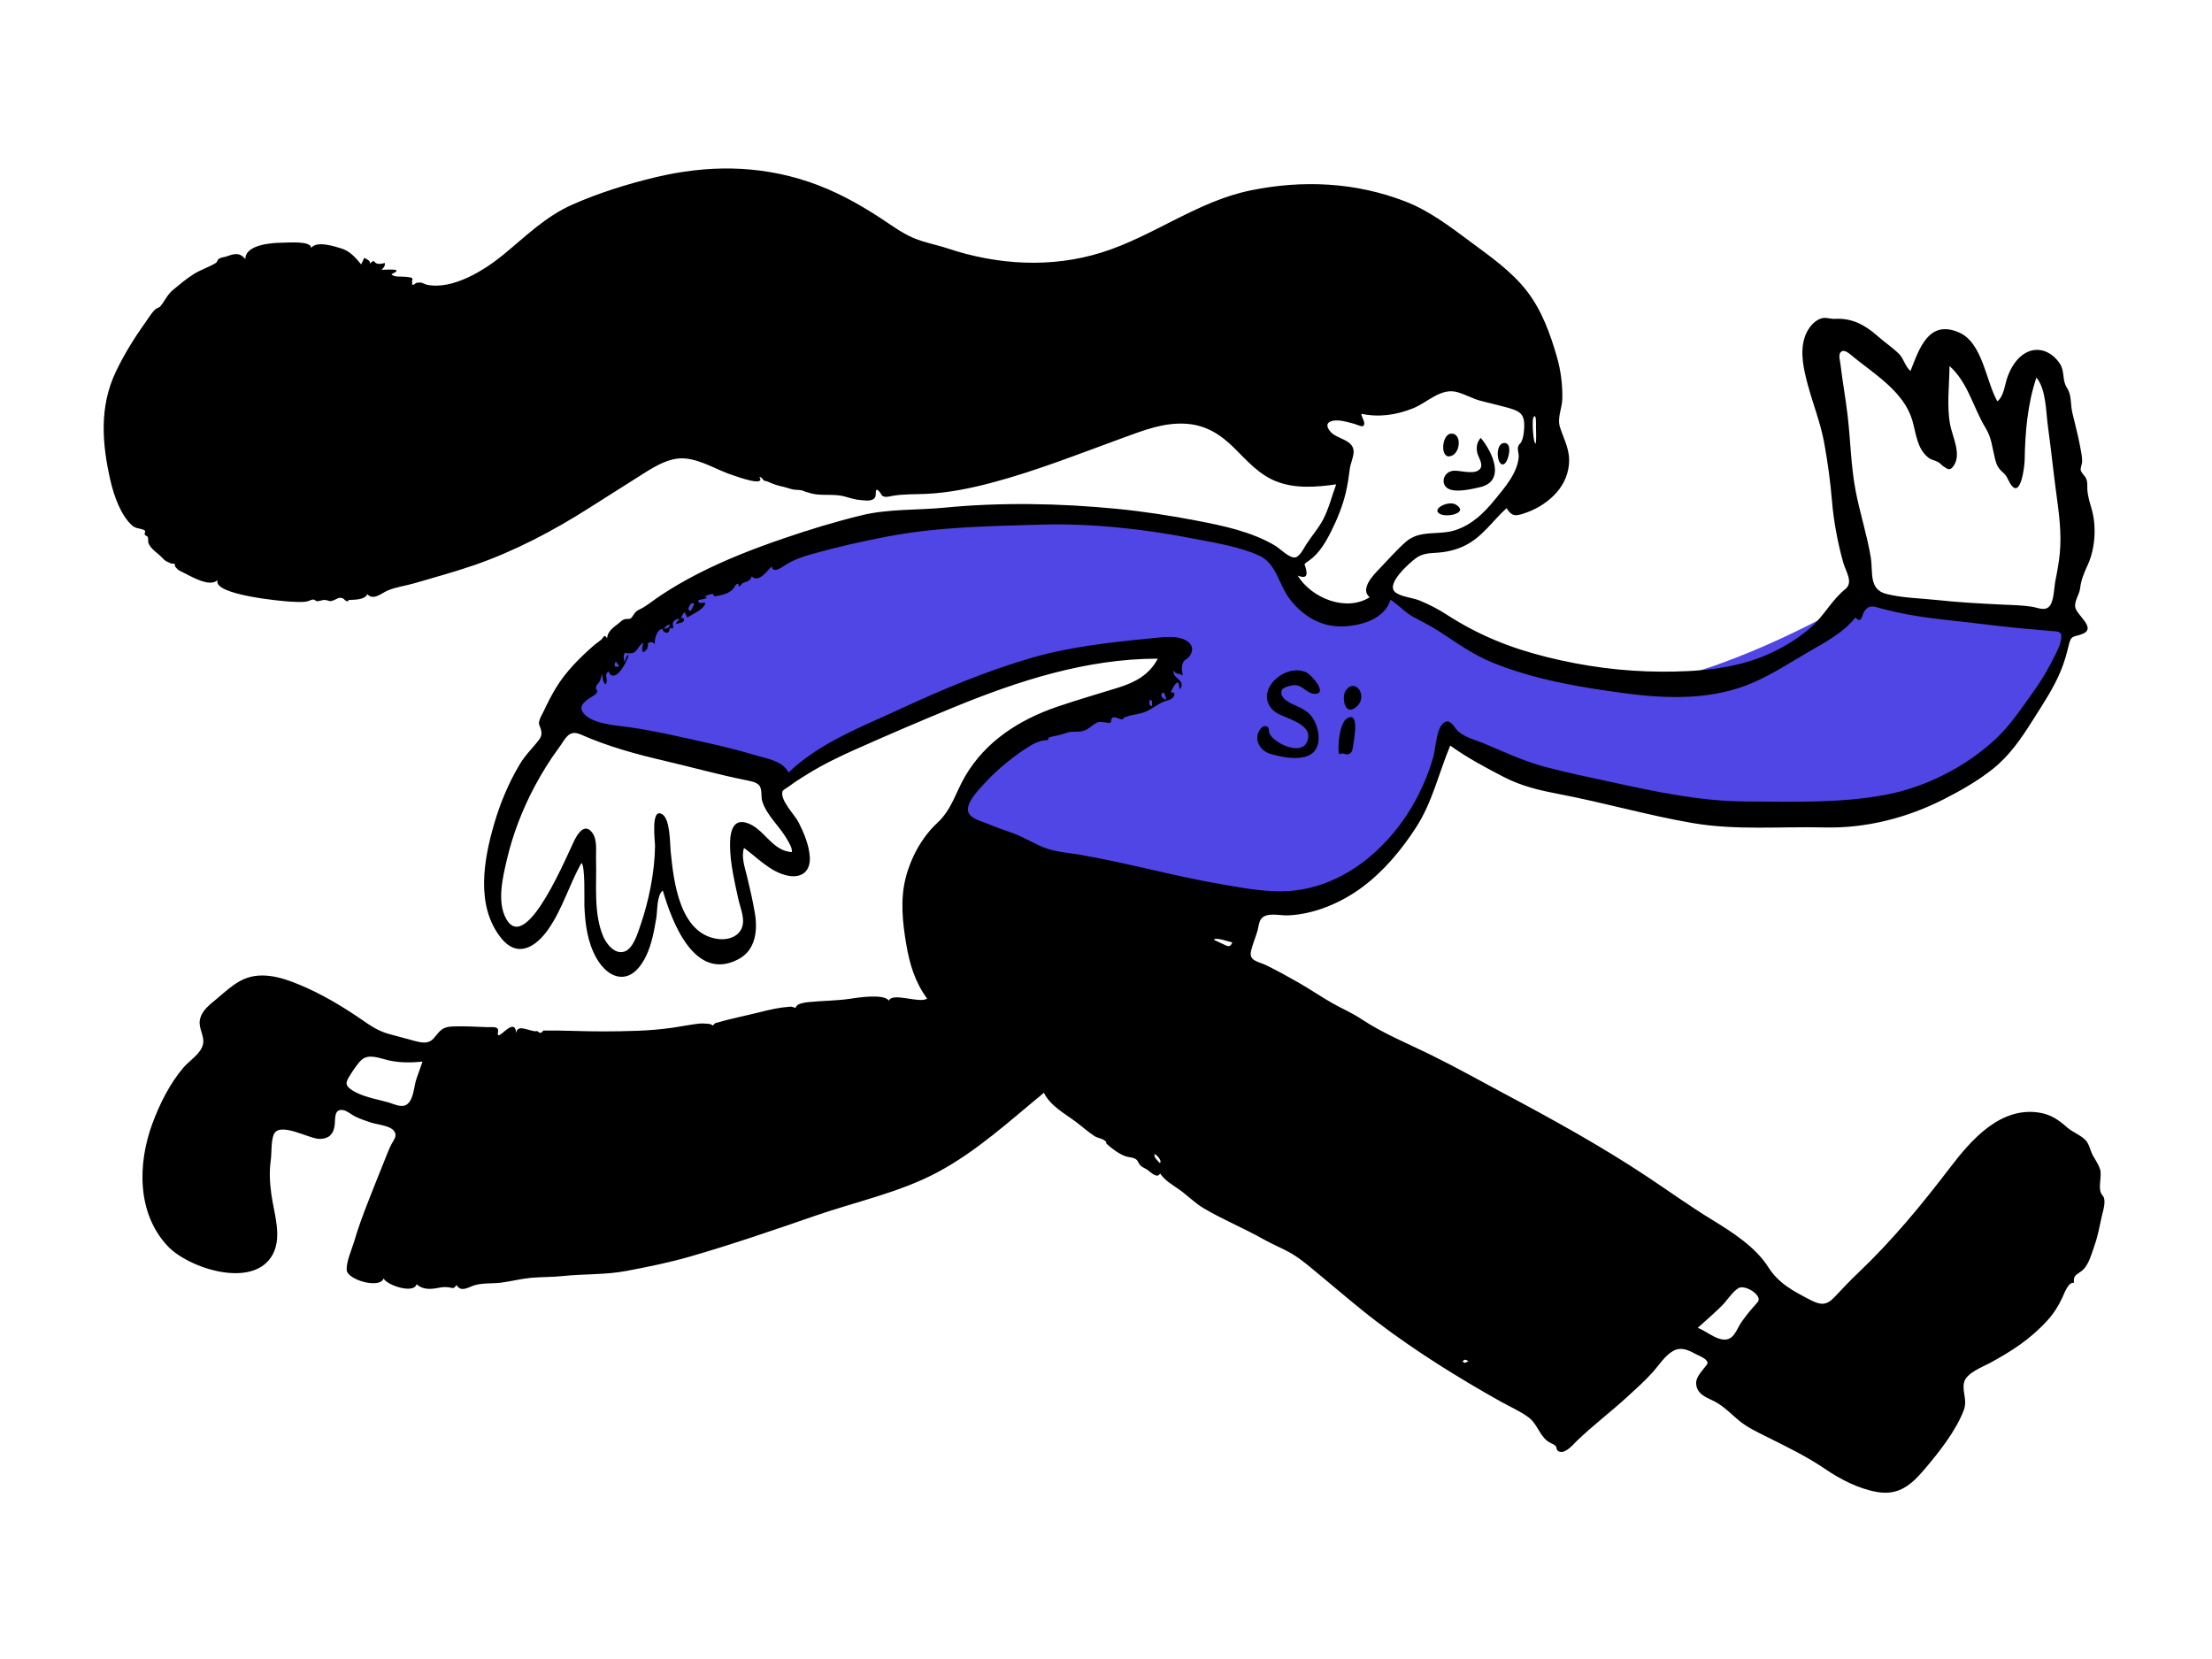
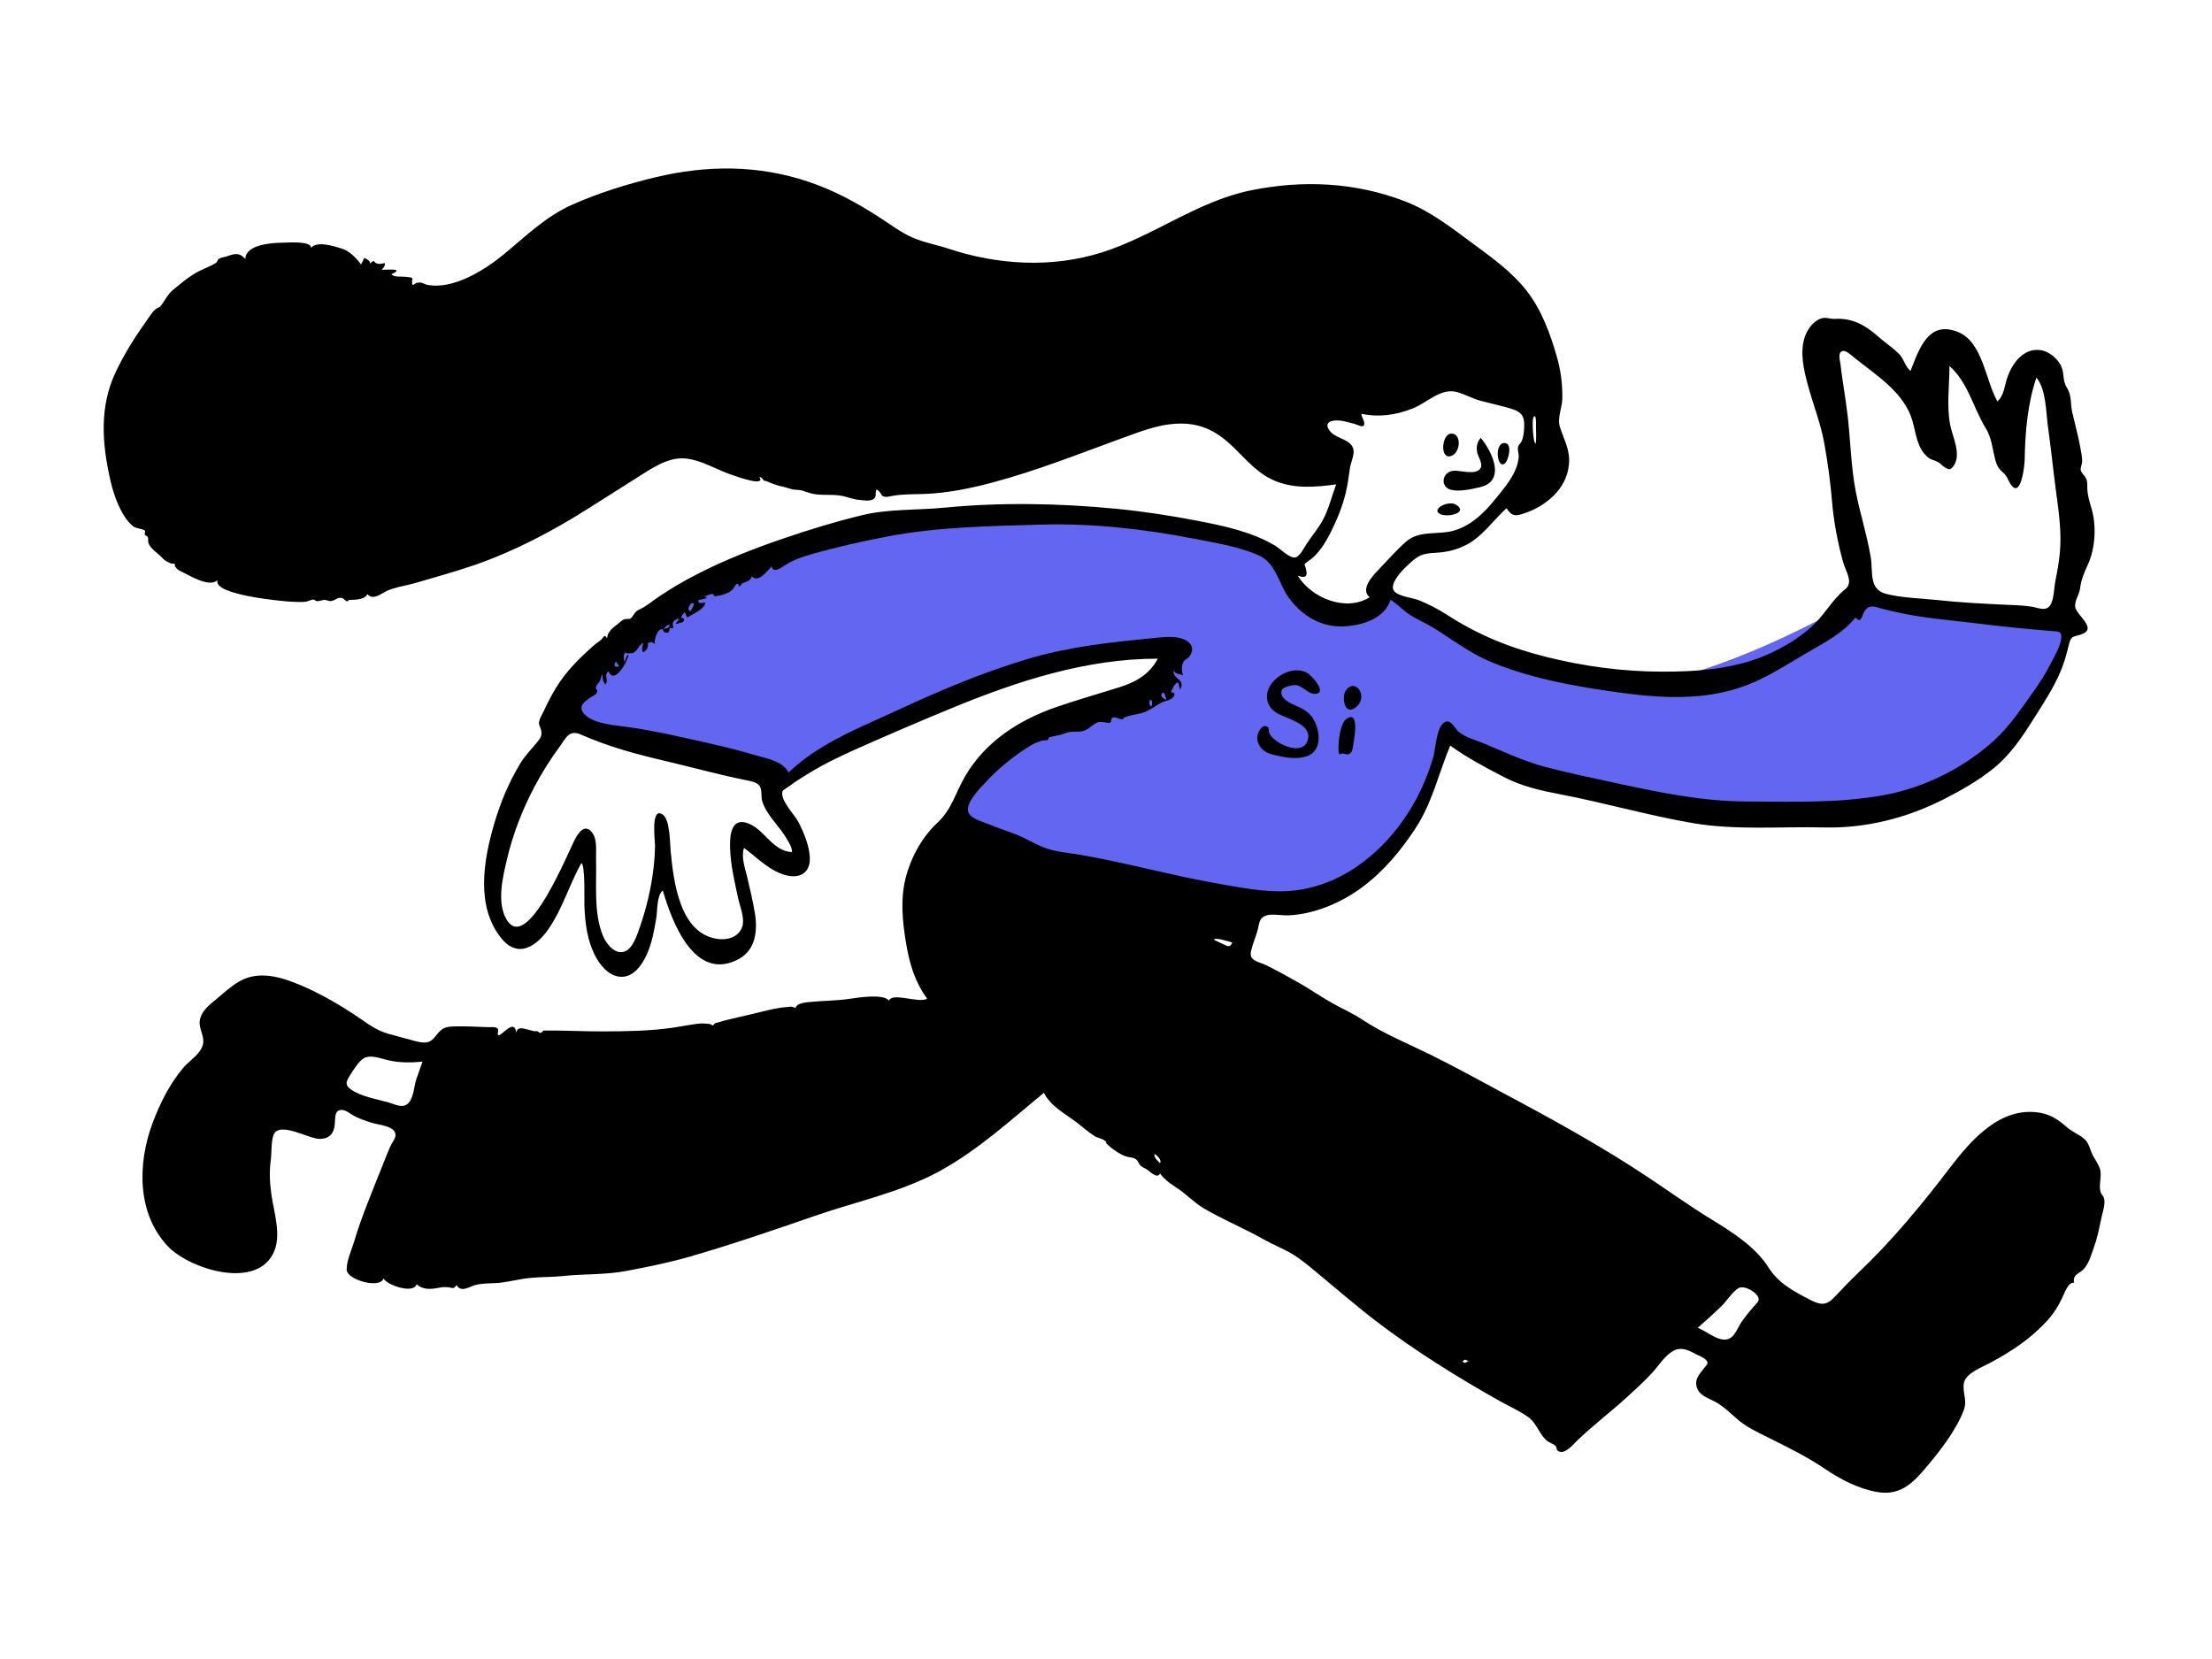
<svg xmlns="http://www.w3.org/2000/svg" viewBox="0 0 1024 768" version="1.1">
-   <g id="react-group-54" stroke="none" stroke-width="1" fill="#FFFFFF00" fill-rule="evenodd">
+   <g id="react-group-54" stroke="none" stroke-width="1" fill="transparent" fill-rule="evenodd">
    <g id="react-group-55">
      <rect id="react-rect-56" x="0" y="0" width="1024" height="768" />
-       <path d="M259.983,332.192 C292.897,340.969 325.454,351.289 358.092,361.03 C361.764,362.126 361.754,362.31 365.038,360.332 C373.97,354.952 383.072,349.842 392.279,344.946 C420.048,330.18 448.594,318.365 479.17,310.848 C500.843,305.52 522.878,301.295 544.983,298.192 C542.735,305.109 538.373,312.32 532.983,317.192 C528.804,320.968 523.107,323.032 517.942,325.057 C502.591,331.078 486.518,335.289 471.43,341.982 C456.041,348.809 446.319,363.001 443.397,379.467 C442.85,382.547 442.883,383.016 445.411,384.57 C448.244,386.313 451.688,387.333 454.812,388.397 C479.895,396.94 506.345,402.201 532.282,407.386 C546.05,410.139 559.869,412.697 573.759,414.759 C582.378,416.039 591.487,417.756 600.242,417.245 C637.761,415.056 659.999,370.398 670.983,340.192 C704.884,358.556 743.776,370.293 781.747,375.956 C827.791,382.823 885.791,383.2 922.185,349.271 C939.519,333.111 950.163,311.23 957.983,289.192 C932.475,287.005 907.08,283.179 881.782,279.309 C877.365,278.633 872.95,277.945 868.536,277.245 C866.761,276.963 864.033,275.966 862.217,276.231 C859.46,276.631 855.9,279.621 853.459,280.946 C834.74,291.105 815.388,300.421 795.307,307.57 C784.547,311.4 773.375,314.788 761.966,315.922 C749.728,317.14 737.196,314.637 725.377,311.649 C695.728,304.153 664.711,291.47 639.983,273.192 C633.968,281.769 623.11,287.579 612.756,283.44 C601.417,278.907 595.113,267.019 589.037,257.242 C586.825,253.682 582.653,253.657 578.537,252.607 C567.04,249.674 555.402,247.283 543.707,245.299 C505.301,238.784 465.811,236.574 427.049,241.068 C389.225,245.454 351.987,257.655 318.636,275.994 C304.128,283.972 290.002,293.216 277.947,304.637 C270.333,311.85 261.436,321.29 259.983,332.192" id="react-path-57" fill="#4F46E5" />
+       <path d="M259.983,332.192 C292.897,340.969 325.454,351.289 358.092,361.03 C361.764,362.126 361.754,362.31 365.038,360.332 C373.97,354.952 383.072,349.842 392.279,344.946 C420.048,330.18 448.594,318.365 479.17,310.848 C500.843,305.52 522.878,301.295 544.983,298.192 C542.735,305.109 538.373,312.32 532.983,317.192 C528.804,320.968 523.107,323.032 517.942,325.057 C502.591,331.078 486.518,335.289 471.43,341.982 C456.041,348.809 446.319,363.001 443.397,379.467 C442.85,382.547 442.883,383.016 445.411,384.57 C448.244,386.313 451.688,387.333 454.812,388.397 C479.895,396.94 506.345,402.201 532.282,407.386 C546.05,410.139 559.869,412.697 573.759,414.759 C582.378,416.039 591.487,417.756 600.242,417.245 C637.761,415.056 659.999,370.398 670.983,340.192 C704.884,358.556 743.776,370.293 781.747,375.956 C827.791,382.823 885.791,383.2 922.185,349.271 C939.519,333.111 950.163,311.23 957.983,289.192 C932.475,287.005 907.08,283.179 881.782,279.309 C877.365,278.633 872.95,277.945 868.536,277.245 C866.761,276.963 864.033,275.966 862.217,276.231 C859.46,276.631 855.9,279.621 853.459,280.946 C834.74,291.105 815.388,300.421 795.307,307.57 C784.547,311.4 773.375,314.788 761.966,315.922 C749.728,317.14 737.196,314.637 725.377,311.649 C695.728,304.153 664.711,291.47 639.983,273.192 C633.968,281.769 623.11,287.579 612.756,283.44 C601.417,278.907 595.113,267.019 589.037,257.242 C586.825,253.682 582.653,253.657 578.537,252.607 C567.04,249.674 555.402,247.283 543.707,245.299 C505.301,238.784 465.811,236.574 427.049,241.068 C389.225,245.454 351.987,257.655 318.636,275.994 C304.128,283.972 290.002,293.216 277.947,304.637 C270.333,311.85 261.436,321.29 259.983,332.192" id="react-path-57" fill="#6366F1" />
      <path d="M374.245,84.124 C386.116,88.098 396.825,93.937 407.287,100.736 C412.385,104.049 417.485,107.926 423.119,110.272 C428.121,112.353 433.581,113.3 438.718,115.01 C461.733,122.672 486.706,124.213 510.11,116.847 C533.967,109.338 554.217,93.212 578.889,88.154 C602.951,83.221 627.421,84.312 650.526,93.245 C661.749,97.584 671.213,104.875 680.79,111.975 C689.968,118.779 699.597,125.49 706.701,134.573 C713.679,143.493 717.707,154.593 720.781,165.387 C722.554,171.612 723.372,178.04 723.244,184.515 C723.156,189.045 720.76,193.421 722.169,197.8 C724.146,203.941 727.024,208.455 726.282,215.292 C725.683,220.798 723.18,225.543 719.268,229.408 C715.254,233.373 710.451,236.096 705.1,237.816 C701.053,239.117 699.774,238.788 697.421,235.26 C690.836,241.222 686.132,248.756 677.881,252.694 C673.785,254.65 669.59,255.592 665.077,255.879 C661.658,256.096 658.522,256.195 655.634,258.274 C652.603,260.457 641.523,270.194 645.762,274.024 C648.235,276.258 654.003,276.701 657.148,277.985 C661.549,279.781 665.781,281.984 669.775,284.563 C684.385,293.998 698.928,299.884 715.823,304.107 C733.363,308.491 751.048,310.863 769.144,310.928 C785.582,310.988 802.804,309.739 818.047,303.084 C825.364,299.89 832.426,295.654 838.411,290.35 C844.384,285.058 848.05,277.699 854.187,272.774 C858.159,269.586 854.485,264.678 853.258,260.302 C850.762,251.4 848.852,241.266 848.094,232.061 C847.358,223.119 846.128,214.203 844.539,205.355 C842.856,195.975 839.348,187.244 836.87,178.083 C835.043,171.328 833.205,163.4 835.323,156.502 C836.374,153.08 838.704,149.464 842.016,147.831 C844.978,146.37 846.804,147.766 849.458,147.609 C857.245,147.151 863.257,150.326 869.133,155.521 C872.308,158.328 875.986,160.786 879.01,163.726 C881.363,166.012 881.92,169.701 884.428,171.728 C888.545,161.221 892.858,147.864 906.822,153.873 C917.869,158.628 919.29,176.494 924.649,185.808 C927.662,183.328 928,178.441 929.172,174.984 C930.385,171.406 932.428,167.627 935.308,165.096 C941.6,159.568 949.275,161.788 953.606,168.41 C955.921,171.95 954.543,176.014 956.841,179.51 C959.121,182.977 958.409,187.028 959.34,191.066 C960.52,196.184 961.946,201.227 962.897,206.403 C963.337,208.796 963.976,211.494 963.865,213.95 C963.818,214.968 962.994,216.719 963.248,217.724 C963.579,219.039 965.141,220.222 965.713,221.523 C966.484,223.271 966.198,224.542 966.285,226.345 C966.444,229.591 967.312,232.254 968.244,235.46 C970.592,243.535 969.997,253.756 966.52,261.403 C964.717,265.367 963.453,268.25 962.917,272.492 C962.571,275.231 960.507,277.726 960.631,280.67 C960.804,284.767 971.764,291.085 963.112,293.803 C959.498,294.938 958.724,294.345 957.737,298.473 C956.757,302.571 955.647,306.558 954.04,310.462 C950.632,318.747 945.591,326.165 940.835,333.71 C935.687,341.877 930.282,349.769 922.676,355.859 C915.622,361.506 907.538,366.1 899.487,370.165 C882.525,378.729 863.652,383.51 844.608,383.047 C824.299,382.552 803.7,384.471 783.575,381.022 C762.969,377.49 742.865,371.644 722.344,367.723 C713.125,365.961 704.532,364.04 696.145,359.69 C687.634,355.278 679.144,350.772 671.358,345.146 C665.994,358.001 663.106,371.401 655.416,383.227 C648.704,393.548 640.608,403.252 630.699,410.653 C621.02,417.884 608.373,423.292 596.185,423.757 C592.466,423.898 586.748,422.266 584.08,425.068 C582.744,426.47 582.608,429.256 582.078,431.056 C581.177,434.12 579.87,437.109 579.145,440.222 C578.045,444.942 582.477,445.015 586.361,446.931 C591.569,449.501 596.655,452.308 601.69,455.199 C606.834,458.154 611.739,461.553 616.891,464.462 C621.315,466.959 625.883,468.886 630.142,471.715 C640.207,478.403 651.235,482.863 662.043,488.156 C673.614,493.824 684.867,500.147 696.238,506.201 C718.76,518.194 741.351,530.64 762.615,544.775 C772.541,551.373 782.083,558.243 792.262,564.482 C801.756,570.303 812.594,577.118 818.638,586.668 C823.351,594.116 830.123,597.644 837.916,601.703 C842.509,604.095 845.35,604.548 849.08,600.633 C852.741,596.791 856.279,592.97 860.142,589.304 C875.979,574.275 889.528,557.824 902.735,540.519 C912.54,527.671 925.984,512.245 943.992,515.06 C949.391,515.905 952.976,518.417 956.969,521.952 C959.678,524.351 964.573,525.92 966.379,529.026 C967.422,530.82 967.859,533.119 968.909,535.001 C970.009,536.969 971.375,538.888 972.11,541.04 C973.352,544.682 970.673,550.468 973.345,553.434 C975.301,555.606 973.482,560.721 972.948,563.175 C971.962,567.715 971.124,572.322 969.564,576.706 C968.335,580.156 967.128,584.885 964.54,587.578 C962.231,589.981 959.523,589.745 960.126,593.906 C957.627,593.074 955.479,599.057 954.774,600.566 C952.88,604.619 950.812,607.95 947.762,611.31 C940.051,619.803 931.223,625.55 921.222,630.949 C917.574,632.918 910.009,635.658 909.161,640.21 C908.348,644.582 910.843,648.132 909.089,652.802 C905.442,662.517 897.243,672.76 890.551,680.598 C884.532,687.648 878.694,692.36 869.042,690.704 C860.491,689.239 852.031,684.875 844.915,680.036 C836.345,674.207 827.265,669.824 818.009,665.197 C813.454,662.921 808.896,660.819 804.948,657.548 C801.279,654.508 798.095,651.084 793.842,648.826 C790.812,647.217 786.855,646.078 785.592,642.497 C784.215,638.592 786.73,636.155 788.87,633.356 C790.307,631.477 791.101,631.186 789.861,629.677 C788.87,628.473 786.151,627.452 784.785,626.719 C781.48,624.945 778.177,623.394 774.644,625.343 C770.703,627.517 768.009,632.012 765.056,635.279 C761.518,639.191 757.543,642.757 753.663,646.325 C745.966,653.404 737.532,659.747 730.014,666.992 C728.294,668.648 724.908,672.848 722.071,672.053 C719.976,671.467 721.078,670.223 719.998,669.265 C718.836,668.235 717.849,668.222 716.361,667.107 C712.66,664.336 711.53,659.021 707.648,656.152 C703.659,653.203 698.732,651.083 694.412,648.656 C674.694,637.576 655.486,625.626 637.463,611.93 C628.426,605.063 619.89,597.611 611.136,590.397 C607.016,587.002 602.837,583.281 598.255,580.522 C594.075,578.006 589.431,576.248 585.173,573.834 C576.051,568.663 566.292,564.705 557.262,559.367 C553.016,556.857 549.869,553.485 545.92,550.689 C542.462,548.242 539.583,546.792 537.01,543.228 C535.787,545.92 532.432,542.408 531.221,541.584 C530.267,540.933 529.045,540.474 528.161,539.731 C527.271,538.983 526.733,537.318 526.057,536.798 C524.561,535.646 522.823,535.909 520.814,535.188 C518.129,534.225 514.588,531.659 512.524,529.699 C511.095,528.344 513.426,529.41 511.012,527.748 C509.889,526.974 507.962,526.766 506.7,525.946 C503.704,524.002 500.953,521.505 498.092,519.359 C492.909,515.474 486.206,511.937 483.264,505.879 C467.461,518.855 452.2,532.938 434.053,542.649 C416.525,552.029 396.251,556.288 377.536,562.76 C358.279,569.418 338.83,576.111 319.25,581.755 C309.731,584.498 299.915,586.468 290.186,588.322 C280.206,590.224 270.364,589.657 260.35,590.732 C255.427,591.26 250.498,591.089 245.577,591.566 C241.045,592.005 236.65,593.156 232.15,593.755 C228.183,594.283 223.709,593.837 219.894,594.916 C217.095,595.707 213.398,598.513 211.348,594.862 C209.846,597.111 209.369,596.049 207.413,595.906 C205.327,595.752 204.699,595.842 202.657,596.233 C199.336,596.867 195.671,597.112 192.852,594.503 C191.562,599.178 179.063,594.927 177.572,591.837 C175.893,596.786 160.71,592.516 160.49,587.871 C160.305,583.939 162.916,578.285 163.994,574.591 C165.753,568.562 167.933,562.665 170.211,556.816 C172.621,550.631 175.092,544.466 177.571,538.307 C178.66,535.601 179.689,532.852 180.932,530.212 C181.542,528.917 183.129,526.985 183.103,525.489 C183.026,521.119 175.193,520.808 171.881,519.718 C169.376,518.893 166.833,518.023 164.454,516.88 C162.727,516.05 160.655,514.144 158.744,513.88 C154.365,513.274 155.357,518.23 154.881,521.275 C154.27,525.193 152.111,527.208 147.961,527.237 C143.113,527.27 129.288,518.933 126.68,525.288 C125.457,528.265 125.789,533.975 125.341,537.174 C124.605,542.418 124.897,547.633 125.615,552.862 C126.794,561.472 130.685,572.363 126.305,580.616 C117.56,597.099 87.236,587.165 77.557,576.791 C63.303,561.512 63.719,538.614 70.549,520.115 C73.87,511.118 78.681,501.477 84.97,494.16 C87.764,490.909 93.079,487.772 94.001,483.305 C94.767,479.6 91.887,476.186 92.493,472.389 C93.213,467.882 97.026,465.149 100.294,462.415 C103.696,459.57 107.006,456.469 110.883,454.265 C119.854,449.168 130.028,452.245 138.947,455.988 C148.7,460.081 158.043,465.57 166.755,471.545 C171.068,474.502 174.725,477.163 179.839,478.594 C183.76,479.692 187.721,480.77 191.66,481.8 C195.377,482.772 198.51,483.495 201.119,480.282 C203.99,476.746 204.941,475.317 209.91,475.165 C215.202,475.004 220.498,475.299 225.785,475.501 C226.902,475.544 229.438,475.196 230.319,476.127 C231.104,476.956 229.967,478.686 230.698,479.212 C231.852,480.04 238.408,470.779 238.969,478.276 C239.327,474.637 243.146,476.399 245.275,476.878 C246.05,477.052 246.823,477.258 247.59,477.428 C248.422,477.15 249.114,477.363 249.661,478.065 C250.536,478.252 251.128,477.918 251.437,477.065 C260.689,476.931 270.022,477.514 279.297,477.465 C290.023,477.408 300.81,477.303 311.435,475.75 C315.371,475.174 319.309,474.38 323.252,473.897 C325.059,473.677 326.575,473.869 328.338,473.986 C328.981,474.108 329.564,474.374 330.088,474.786 C330.357,474.256 330.758,473.855 331.29,473.582 C338.038,471.606 344.98,470.266 351.837,468.541 C356.637,467.334 360.661,466.402 365.439,466.061 L366.345,466.004 L368.265,466.57 C368.546,465.885 369.003,465.351 369.636,464.968 C371.194,464.33 372.517,464.083 374.196,463.912 C380.879,463.23 387.436,463.3 393.753,462.323 C397.08,461.808 409.236,459.923 411.478,463.222 C413.197,459.205 425.575,464.674 429.2,462.301 C423.575,454.629 421.124,446.42 419.532,437.143 C417.797,427.037 416.707,416.406 419.273,406.34 C421.637,397.065 426.788,387.545 433.828,381.02 C440.636,374.709 442.233,367.16 446.776,359.372 C456.24,343.144 471.833,333.23 489.204,327.243 C498.664,323.983 508.281,321.27 517.823,318.274 C525.573,315.841 532.062,312.359 535.982,304.916 C502.982,304.916 471.405,315.151 441.189,327.566 C426.158,333.741 411.194,340.167 396.348,346.776 C388.791,350.139 381.318,353.736 374.268,358.079 L372.319,359.28 C370.047,360.685 367.789,362.124 365.671,363.744 C365.166,364.131 362.409,365.739 362.247,366.276 C360.987,370.452 367.928,377.168 369.73,380.75 C372.183,385.628 374.586,391.332 374.888,396.831 C375.247,403.408 371.053,406.699 364.59,405.349 C356.686,403.698 350.702,397.111 344.426,392.531 C343.026,396.734 344.834,401.569 345.814,405.665 C347.158,411.283 348.494,416.986 349.45,422.686 C350.801,430.743 349.841,439.835 341.825,444.057 C321.398,454.814 310.984,426.432 306.836,412.254 C304.032,414.276 304.359,421.685 303.843,424.783 C302.852,430.744 301.715,437.144 299.068,442.618 C297.04,446.81 293.594,451.705 288.522,452.157 C283.021,452.647 278.587,447.917 276.123,443.552 C271.865,436.012 270.861,427.605 270.525,419.153 C270.45,417.291 270.99,400.05 269.108,399.559 C263.574,409.474 260.487,420.499 253.986,429.955 C248.289,438.242 239.716,443.862 232.013,434.281 C220.084,419.443 223.901,398 228.788,381.306 C231.63,371.598 235.498,362.331 240.713,353.65 C242.875,350.049 245.492,347.347 248.177,344.173 C250.391,341.555 251.243,340.326 250.288,337.309 C249.732,335.55 249.206,335.486 249.702,333.541 C250.059,332.146 251.129,330.429 251.74,329.133 C253.488,325.43 255.323,321.776 257.464,318.282 C262.041,310.819 268.273,304.61 274.822,298.852 L275.48,298.276 L275.449,298.305 C275.027,298.693 278.091,296.359 278.028,296.353 L278.011,296.36 L278.092,296.312 C279.222,295.573 279.652,293.144 280.938,295.312 L281.032,295.474 C281.233,292.284 283.919,290.471 286.223,288.684 C287.081,288.018 287.939,287.093 288.981,286.695 C289.706,286.418 291.392,286.69 291.917,286.303 C292.938,285.552 293.437,284.064 294.407,283.179 C295.379,282.294 296.721,281.88 297.827,281.205 C300.538,279.55 303.029,277.524 305.674,275.76 C311.292,272.012 317.158,268.635 323.168,265.558 C335.812,259.083 349.232,253.873 362.662,249.278 C374.498,245.228 386.766,241.476 398.923,238.526 C411.401,235.497 424.515,236.251 437.259,235.006 C463.233,232.467 490.65,232.979 516.612,235.513 C529.336,236.755 541.988,238.697 554.537,241.125 C566.708,243.479 579.367,246.158 590.178,252.522 C592.482,253.878 596.644,258.227 599.345,258.067 C601.619,257.933 603.592,253.738 604.66,252.085 C607.199,248.159 610.39,244.551 612.547,240.414 C615.202,235.319 616.562,229.592 618.56,224.231 C609.297,225.508 599.568,226.336 590.677,222.787 C582.626,219.573 577.2,213.15 571.186,207.219 C564.851,200.972 558.066,196.739 549.004,196.165 C538.724,195.513 529.453,199.202 519.997,202.64 C500.019,209.904 480.045,217.885 459.485,223.364 C449.437,226.042 439.106,228.156 428.694,228.632 C423.393,228.873 418.028,228.635 412.785,229.614 C410.611,230.019 409.959,230.358 408.24,229.398 C408.473,229.529 406.052,225.503 405.572,227.07 C405.109,228.58 405.866,229.76 404.543,230.898 C402.989,232.234 399.617,231.584 397.817,231.43 C395.121,231.2 392.972,230.285 390.376,229.676 C386.363,228.735 381.866,229.355 377.777,228.841 C375.877,228.602 374.498,228.123 372.789,227.597 C370.998,227.046 372.152,227.116 370.307,226.881 C368.673,226.673 367.748,226.888 365.77,226.245 C364.001,225.67 362.366,225.274 360.557,224.852 C358.9,224.467 357.563,223.774 356.022,223.323 C357.958,223.89 353.535,222.137 353.727,222.604 L353.744,222.634 L353.728,222.618 C353.248,222.077 352.692,220.989 351.741,220.821 L351.546,220.799 C354.674,225.601 340.923,220.527 340.012,220.25 C332.413,217.938 324.629,212.69 316.688,212.207 C308.936,211.735 301.417,217.018 295.176,220.936 C287.639,225.668 280.136,230.439 272.628,235.219 C256.032,245.784 238.061,255.234 219.436,261.655 C210.377,264.778 201.094,267.283 191.905,269.988 C187.762,271.207 183.238,271.708 179.279,273.457 C176.603,274.639 172.746,278.176 170.042,275.043 C168.953,277.784 163.665,277.644 161.423,277.729 C161.078,277.742 161.632,278.399 160.843,278.344 C159.681,278.262 159.37,277.134 158.455,276.898 C156.596,276.42 156.403,277.136 154.561,277.847 C152.168,278.77 152.624,277.971 150.508,277.753 C149.297,277.628 148.014,278.293 146.801,278.331 C146.308,278.347 145.661,277.526 144.948,277.538 C144.262,277.551 142.654,278.37 141.746,278.506 C139.472,278.848 136.796,278.621 134.503,278.519 C131.222,278.372 98.36,275.442 100.718,268.572 C96.764,272.22 87.592,266.257 83.47,264.363 C81.935,263.658 81.836,262.973 80.971,262.178 C81.21,261.223 80.801,260.797 79.744,260.899 C79.518,260.873 79.291,260.848 79.066,260.822 C77.255,259.899 76.61,259.92 75.168,258.301 C73.245,256.14 69.705,254.186 68.708,251.37 C68.441,250.614 68.725,249.309 68.453,248.715 C68.105,247.953 67.189,248.041 66.977,247.423 C66.903,247.207 67.257,245.79 67.231,245.767 C65.568,244.375 63.224,245.035 61.297,243.364 C55.972,238.743 52.759,229.474 51.227,222.892 C47.22,205.677 45.852,188.367 53.629,172.084 C57.409,164.167 62.037,156.637 67.147,149.514 C68.561,147.544 70.042,144.943 71.846,143.28 C72.656,142.533 73.716,142.38 74.111,141.933 C76.219,139.548 77.312,136.481 80.137,134.16 C83.282,131.575 86.383,128.918 89.857,126.78 C93.045,124.817 97.015,123.55 99.938,121.714 C100.74,121.21 100.464,120.415 101.335,119.816 C102.258,119.181 103.452,119.132 104.498,118.823 C105.739,118.458 107.278,117.785 108.566,117.674 C110.971,117.465 111.778,118.154 113.592,119.862 C113.592,113.289 125.696,112.374 130.592,112.362 C132.851,112.356 144.203,111.343 143.985,114.803 C146.571,111.385 154.433,113.928 157.853,114.953 C161.957,116.182 164.553,119.189 167.186,122.401 C167.674,121.383 168.163,120.364 168.652,119.346 C169.399,119.868 171.925,120.736 171.111,122.113 C174.068,119.504 172.401,121.653 174.934,122.117 C176.047,122.321 177.006,121.91 178.177,121.771 C178.274,123.317 177.603,123.818 176.646,124.896 C178.94,124.939 187.756,124.023 181.231,126.906 C182.103,128.466 186.241,127.918 187.696,128.128 C188.467,128.239 190.388,128.279 190.848,128.843 C191.151,129.214 190.618,130.24 190.686,130.331 C191.308,131.174 190.016,131.607 191.292,131.851 C191.606,131.911 192.599,130.914 192.824,130.918 C194.479,130.944 193.318,130.615 195.073,130.868 C195.692,130.957 196.88,131.663 197.675,131.826 C209.661,134.279 224.312,125.051 233.019,117.907 C243.425,109.371 252.483,100.247 264.993,94.706 C277.095,89.347 290.577,85.121 303.439,82.056 C327.224,76.388 350.844,76.289 374.245,84.124 Z M677.013,630.326 C677.399,630.531 677.783,630.736 678.168,630.94 C678.716,630.662 679.265,630.385 679.813,630.107 C678.241,629.361 678.133,629.034 677.013,630.326 Z M804.744,596.328 C801.861,598.148 799.386,602.257 796.862,604.709 C793.319,608.151 789.614,611.423 785.916,614.696 C790.18,616.175 796.365,622.161 800.978,619.449 C803.263,618.106 804.706,614.156 806.152,612.061 C808.39,608.817 811.006,605.772 813.636,602.843 C816.347,599.824 807.766,594.42 804.744,596.328 Z M534.45,534.193 C535.593,534.672 538.095,537.43 536.934,538.396 C535.758,537.036 534.179,536.053 534.45,534.193 Z M167.495,490.547 C165.408,492.35 163.055,496.115 161.602,498.486 C159.965,501.157 159.907,502.503 162.407,504.285 C167.238,507.73 174.256,508.741 179.859,510.348 C182.85,511.206 186.548,513.364 189.089,510.636 C191.605,507.936 191.611,502.906 192.743,499.558 C193.66,496.846 194.641,494.157 195.593,491.458 C190.312,491.989 185.001,492.026 179.809,490.844 C176.04,489.987 170.828,487.666 167.495,490.547 Z M258.712,346.181 C254.448,351.972 250.644,358.106 247.29,364.467 C241.74,374.996 237.426,386.175 234.693,397.765 C232.756,405.976 229.926,417.52 234.349,425.397 C243.984,442.557 263.54,393.021 266.525,387.84 C268.302,384.755 271.06,381.446 274.115,385.412 C276.621,388.667 275.805,393.884 275.921,397.717 C276.267,409.109 274.677,422.752 279.232,433.471 C280.727,436.989 284.687,442.07 289.157,440.472 C293.164,439.038 295.166,432.137 296.405,428.582 C300.324,417.335 303.104,403.588 303.231,391.687 C303.256,389.296 301.111,373.49 306.642,376.987 C310.26,379.273 310.112,390.37 310.463,394.001 C311.838,408.187 314.64,432.278 332.241,434.665 C336.116,435.191 340.502,434.274 342.771,430.79 C345.591,426.461 342.755,420.64 341.767,416.09 C340.064,408.246 338.135,400.16 337.965,392.085 C337.861,387.135 338.348,378.906 345.301,380.816 C353.68,383.117 357.224,394.078 366.634,394.445 C366.643,392.239 365.422,390.441 364.387,388.598 C361.039,382.641 354.941,377.54 352.877,370.95 C352.2,368.788 352.904,365.537 351.565,363.735 C350.3,362.034 347.445,361.598 345.536,361.213 C332.827,358.646 320.333,355.171 307.683,352.212 C294.16,349.05 281.622,345.632 268.958,340.064 C263.252,337.555 261.949,341.786 258.712,346.181 Z M561.927,435.033 C563.793,435.919 565.643,436.842 567.531,437.68 C569.173,438.411 569.817,437.829 570.471,436.295 C569.286,436.05 562.616,433.68 561.927,435.033 Z M481.849,242.864 C457.667,243.573 434.025,243.882 410.191,248.473 C398.792,250.669 387.618,253.213 376.439,256.331 C371.717,257.648 367.554,259.021 363.436,261.648 C361.905,262.624 357.852,265.689 357.23,262.186 C355.194,264.137 351.224,270.093 347.969,266.784 C347.398,269.176 345.619,269.102 343.883,269.915 C343.272,270.201 342.939,271.174 342.153,271.527 C341.955,271.615 341.889,270.248 341.601,270.225 C340.564,270.143 339.746,272.327 339.15,272.884 C337.715,274.219 336.371,274.83 334.469,275.315 C333.643,275.591 332.796,275.768 331.929,275.846 C330.908,276.265 330.296,275.964 330.094,274.943 C328.685,274.966 327.654,275.478 326.178,276.146 C329.363,276.876 324.005,277.679 323.293,277.76 C323.205,280.14 325.239,278.632 326.553,279.125 C325.945,282.112 320.409,284.392 318.131,285.857 C317.742,285.029 317.353,284.201 316.963,283.374 C316.333,283.983 315.845,284.684 315.496,285.477 C315.261,286.437 314.579,286.769 313.451,286.473 C312.395,287.311 312.237,286.923 311.588,288.103 C310.917,289.326 312.901,291.706 310.019,290.681 C310.019,294.743 306.246,292.281 306.907,291.227 C304.053,290.951 302.835,296.175 303.155,298.213 C301.79,296.861 300.953,297.032 299.582,298.088 L299.461,298.183 L299.533,298.132 C300.588,297.418 299.503,300.336 299.597,300.302 L299.61,300.29 C296.712,304.109 296.985,299.833 297.882,297.58 C295.918,298.367 295.546,300.497 293.97,301.699 C292.567,302.769 292.172,302.272 290.965,302.432 C289.106,302.678 289.667,301.149 288.852,303.197 C288.507,304.065 289.03,305.62 289.03,306.567 C289.836,305.465 289.531,303.722 290.987,303.091 C290.552,306.284 284.342,317.254 281.731,310.789 C279.191,312.554 281.99,314.488 280.323,316.852 C279.083,315.656 278.786,313.753 278.925,312.123 C278.146,313.159 278.171,314.468 277.561,315.516 C276.925,316.609 276.259,316.697 275.952,317.885 C275.487,319.689 277.076,318.805 276.237,320.719 C275.816,321.68 273.844,322.521 273.068,323.062 C270.35,324.956 267.602,327.15 270.24,330.298 C274.371,335.225 285.256,335.789 291.102,336.617 C303.568,338.383 315.717,341.316 327.999,344.033 C335.395,345.67 342.639,347.492 349.893,349.675 C355.102,351.241 362.297,352.215 365.046,357.608 C379.566,343.726 398.928,336.483 416.848,328.157 C436.258,319.14 456.302,310.767 476.864,304.741 C495.095,299.397 513.793,297.369 532.627,295.527 C537.59,295.041 545.243,293.798 549.666,296.847 C552.397,298.729 552.523,301.579 550.432,304.097 C549.3,305.461 548.078,305.107 547.386,307.539 C546.85,309.419 547.144,310.843 547.635,312.704 C546.38,311.721 544.131,312.307 543.487,310.571 L543.424,310.377 L543.365,310.583 C542.506,313.971 548.497,314.439 546.66,318.501 L546.541,318.749 C545.906,319.99 545.904,316.009 545.345,315.98 C543.825,315.901 542.58,319.451 541.955,320.435 C544.782,320.435 543.706,322.491 542.189,323.529 C541.106,324.27 539.28,324.485 538.022,325.097 C535.513,326.321 533.307,328.115 530.733,329.282 C527.915,330.561 525.437,330.64 522.638,331.399 C522.205,331.516 520.486,332.16 520.312,332.175 C520.075,332.196 520.021,332.922 519.819,332.95 C518.03,333.203 516.678,331.542 514.946,332.219 C514.283,332.479 514.627,334.098 514.052,334.465 C513.417,334.87 511.618,334.353 510.85,334.31 C509.002,334.204 508.718,333.96 507.252,334.817 C504.732,336.289 503.449,338.279 500.052,338.64 C497.396,338.923 495.684,338.421 493.156,339.417 C490.598,340.424 488.175,340.647 485.682,341.322 C485.366,341.408 485.282,342.489 485.025,342.564 C484.2,342.808 483.214,342.622 482.426,342.864 C480.616,343.421 479.147,343.917 477.466,344.916 C470.078,349.307 461.949,355.898 456.156,362.226 C453.511,365.115 446.134,372.392 448.54,376.574 C450.083,379.257 455.411,380.561 458.068,381.694 C462.031,383.385 466.129,384.616 470.135,386.182 C475.116,388.13 479.635,391.156 484.716,392.852 C489.62,394.489 494.867,394.812 499.933,395.686 C521.851,399.466 543.324,405.545 565.255,409.315 C577.282,411.383 589.561,413.851 601.777,411.902 C612.543,410.184 622.852,405.422 631.451,398.769 C647.099,386.663 658.003,369.474 663.487,350.565 C664.619,346.659 664.857,336.888 668.511,334.498 C671.555,332.508 673.152,336.894 675.127,338.627 C678.336,341.442 683.039,342.531 686.9,344.137 C696.458,348.112 705.142,352.308 715.243,354.997 C725.485,357.722 735.869,359.859 746.223,362.106 C767.211,366.661 787.245,370.969 808.817,371.039 C830.164,371.107 851.592,371.91 872.702,367.978 C891.168,364.539 909.741,355.144 923.545,342.388 C930.516,335.947 935.892,327.812 941.373,320.123 C944.314,315.999 947.046,311.724 949.342,307.205 C951.03,303.884 953.932,299.075 954.229,295.309 C954.493,291.944 952.526,292.422 949.164,292.078 C943.993,291.55 938.8,291.215 933.626,290.683 C923.19,289.613 912.79,288.248 902.359,287.139 C891.714,286.007 881.139,284.472 870.798,281.652 C867.706,280.809 865.421,279.746 863.238,282.75 C861.831,284.684 861.857,289.097 858.92,285.857 C853.274,292.986 845.018,297.255 837.303,301.729 C828.956,306.57 820.844,311.897 811.995,315.806 C792.933,324.23 771.927,323.562 751.696,320.863 C731.142,318.12 710.312,314.582 690.997,306.76 C682.137,303.173 674.525,297.715 666.58,292.507 C662.838,290.054 658.957,288.036 654.984,285.992 C650.504,283.688 647.767,280.272 643.717,277.609 C640.986,286.498 630.486,289.554 622.193,289.951 C611.838,290.447 603.467,285.503 597.187,277.473 C591.973,270.807 590.96,260.836 582.89,257.187 C573.683,253.025 562.891,251.371 553.037,249.435 C529.895,244.89 505.431,242.171 481.849,242.864 Z M604.608,311.205 C607.211,312.369 614.779,321.074 608.774,321.201 C604.958,321.282 602.715,316.495 598.5,317.22 C596.609,317.546 593.783,318.198 593.318,319.657 C592.16,323.29 597.506,325.63 599.817,326.639 C603.376,328.193 606.303,329.756 608.246,333.311 C611.23,338.773 612.013,347.61 605.033,350.053 C599.844,351.869 593.36,350.46 588.239,349.032 C583.923,347.828 580.627,343.365 582.614,338.93 C583.177,337.674 584.684,335.459 586.44,336.289 C587.835,336.949 587.156,338.199 587.584,339.318 C589.299,343.802 602.123,350.194 605.076,343.417 C608.677,335.153 594.986,332.664 590.806,329.901 C585.404,326.33 585.262,320.221 589.384,315.553 C592.996,311.462 599.359,308.859 604.608,311.205 Z M627.227,339.211 C627.011,341.158 626.743,343.176 626.405,345.105 C626.113,346.782 626.127,348.544 624.2,349.15 C622.93,349.55 621.691,348.201 620.467,349.097 C619.111,350.091 619.76,342.862 619.821,342.456 C620.222,339.76 620.952,334.286 623.545,332.614 C627.931,329.784 627.488,336.837 627.227,339.211 Z M626.947,327.913 C622.293,330.86 621.085,322.502 622.937,319.784 C627.534,313.036 634.285,323.27 626.947,327.913 Z M532.39,323.805 C533.72,324.793 533.28,324.249 533.28,326.879 C531.733,326.947 531.968,324.828 532.39,323.805 Z M537.648,321.53 C537.2,322.574 539.214,323.827 539.863,323.99 C539.903,323.653 538.92,318.569 537.648,321.53 Z M285.115,306.26 C283.877,308.054 284.576,309.153 286.544,308.448 L286.707,308.386 L285.115,306.26 Z M309.986,289.016 L308.808,289.514 C308.252,290.045 307.698,290.575 307.143,291.105 C308.762,290.79 309.886,291.033 309.986,289.016 Z M316.511,286.496 C315.7,284.842 312.913,288.123 312.851,288.891 C313.501,288.506 317.455,288.422 316.511,286.496 Z M319.127,280.651 C318.45,281.604 318.588,282.368 319.541,282.943 C320.332,281.886 320.933,280.731 321.342,279.476 C320.286,278.709 319.503,279.747 319.127,280.651 Z M852.746,162.577 C850.705,163.493 851.772,166.647 851.971,168.356 C852.918,176.496 854.424,184.555 855.358,192.693 C856.669,204.139 856.854,215.723 859.002,227.067 C860.962,237.412 864.266,247.458 866.011,257.851 C867.178,264.804 864.95,272.838 873.244,274.947 C880.702,276.844 889.205,276.947 896.851,277.781 C906.701,278.855 916.566,279.383 926.459,279.862 C931.142,280.088 935.969,280.147 940.606,280.857 C943.338,281.275 946.738,283.086 948.839,280.558 C950.883,278.1 950.888,271.844 951.526,268.706 C952.368,264.563 953.124,260.398 953.537,256.187 C954.471,246.653 953.097,237.212 951.834,227.772 C950.474,217.596 949.43,207.377 948.023,197.211 C947.115,190.658 947.219,180.076 942.71,174.787 C938.598,187.066 937.484,200.103 937.278,212.978 C937.233,215.742 935.425,231.627 930.617,223.883 C929.281,221.729 929.259,220.499 927.182,218.678 C925.041,216.801 924.292,215.3 923.568,212.458 C922.256,207.31 922.045,202.783 919.208,198.154 C913.433,188.732 911.092,177.067 902.493,169.461 C902.407,178.302 901.129,187.864 902.773,196.597 C903.807,202.085 908.042,209.984 904.55,215.413 C902.809,218.121 901.802,217.313 899.753,215.953 C898.44,215.081 898.641,214.675 896.992,213.802 C895.419,212.97 894.181,213.009 892.692,211.847 C887.422,207.735 887.006,200.59 885.282,194.674 C881.48,181.614 868.335,173.548 858.268,165.47 C857.172,164.591 854.43,161.822 852.746,162.577 Z M654.099,189.036 C646.381,192.118 638.423,193.292 630.222,191.551 C630.229,193.353 632.829,196.281 630.821,197.317 C630.342,197.564 627.609,196.381 627.077,196.243 C624.119,195.476 620.133,194.157 617.041,194.786 C613.77,195.452 613.883,197.571 616.021,199.971 C619.022,203.34 626.555,203.477 626.64,209.067 C626.676,211.484 625.186,214.512 624.867,217.005 C624.391,220.733 623.871,224.431 622.995,228.092 C621.489,234.386 619.052,240.373 616.148,246.146 C613.646,251.119 610.604,256.301 605.945,259.551 C602.908,261.669 604.078,260.713 604.674,263.835 C605.073,265.926 605.006,267.483 602.306,266.967 C601.789,266.808 601.273,266.65 600.757,266.491 C607.089,276.867 623.102,283.407 634.065,276.483 C629.442,272.757 635.716,266.261 638.365,263.509 C642.332,259.386 646.49,254.642 650.744,250.878 C657.257,245.116 665.782,247.92 673.488,245.496 C681.287,243.043 686.961,237.508 692.002,231.322 C696.493,225.813 702.446,219.071 703.053,211.614 C703.172,210.154 702.463,208.442 702.721,207.061 C702.983,205.653 703.836,205.47 704.281,204.548 C705.192,202.651 705.413,200.698 705.558,198.526 C706.03,191.438 703.778,190.325 697.121,188.494 C693.242,187.426 689.31,186.588 685.425,185.545 C681.716,184.55 678.409,182.635 674.753,181.567 C667.056,179.318 660.877,186.33 654.099,189.036 Z M673.935,233.578 C680.057,237.292 670.406,239.67 666.843,238.028 C662.031,235.81 670.516,231.504 673.935,233.578 Z M685.465,202.697 C691.022,209.336 697.199,222.83 685.03,225.561 C681.274,226.404 675.463,227.766 671.686,226.733 C666.291,225.256 667.7,218.216 673.081,217.907 C676.269,217.724 683.585,220.246 685.479,216.543 C686.507,214.535 684.17,211.344 683.815,209.34 C683.358,206.761 683.776,204.7 685.465,202.697 Z M353.744,222.634 L353.749,222.641 C353.768,222.668 353.799,222.701 353.843,222.739 L353.864,222.757 L353.823,222.718 L353.744,222.634 Z M696.472,205.071 C700.331,205.062 698.418,213.259 696.503,214.659 C693.066,217.171 691.599,205.081 696.472,205.071 Z M671.032,211.251 C666.554,211.794 667.563,201.078 671.643,200.749 C676.998,200.316 676.209,210.624 671.032,211.251 Z M709.769,193.465 C709.233,194.557 709.643,205.189 710.926,205.39 C711.271,202.793 711.08,200.182 711.044,197.574 L711.038,196.915 C711.068,196.956 711.28,190.384 709.769,193.465 Z" id="react-path-58" fill="#000000" />
    </g>
  </g>
</svg>
